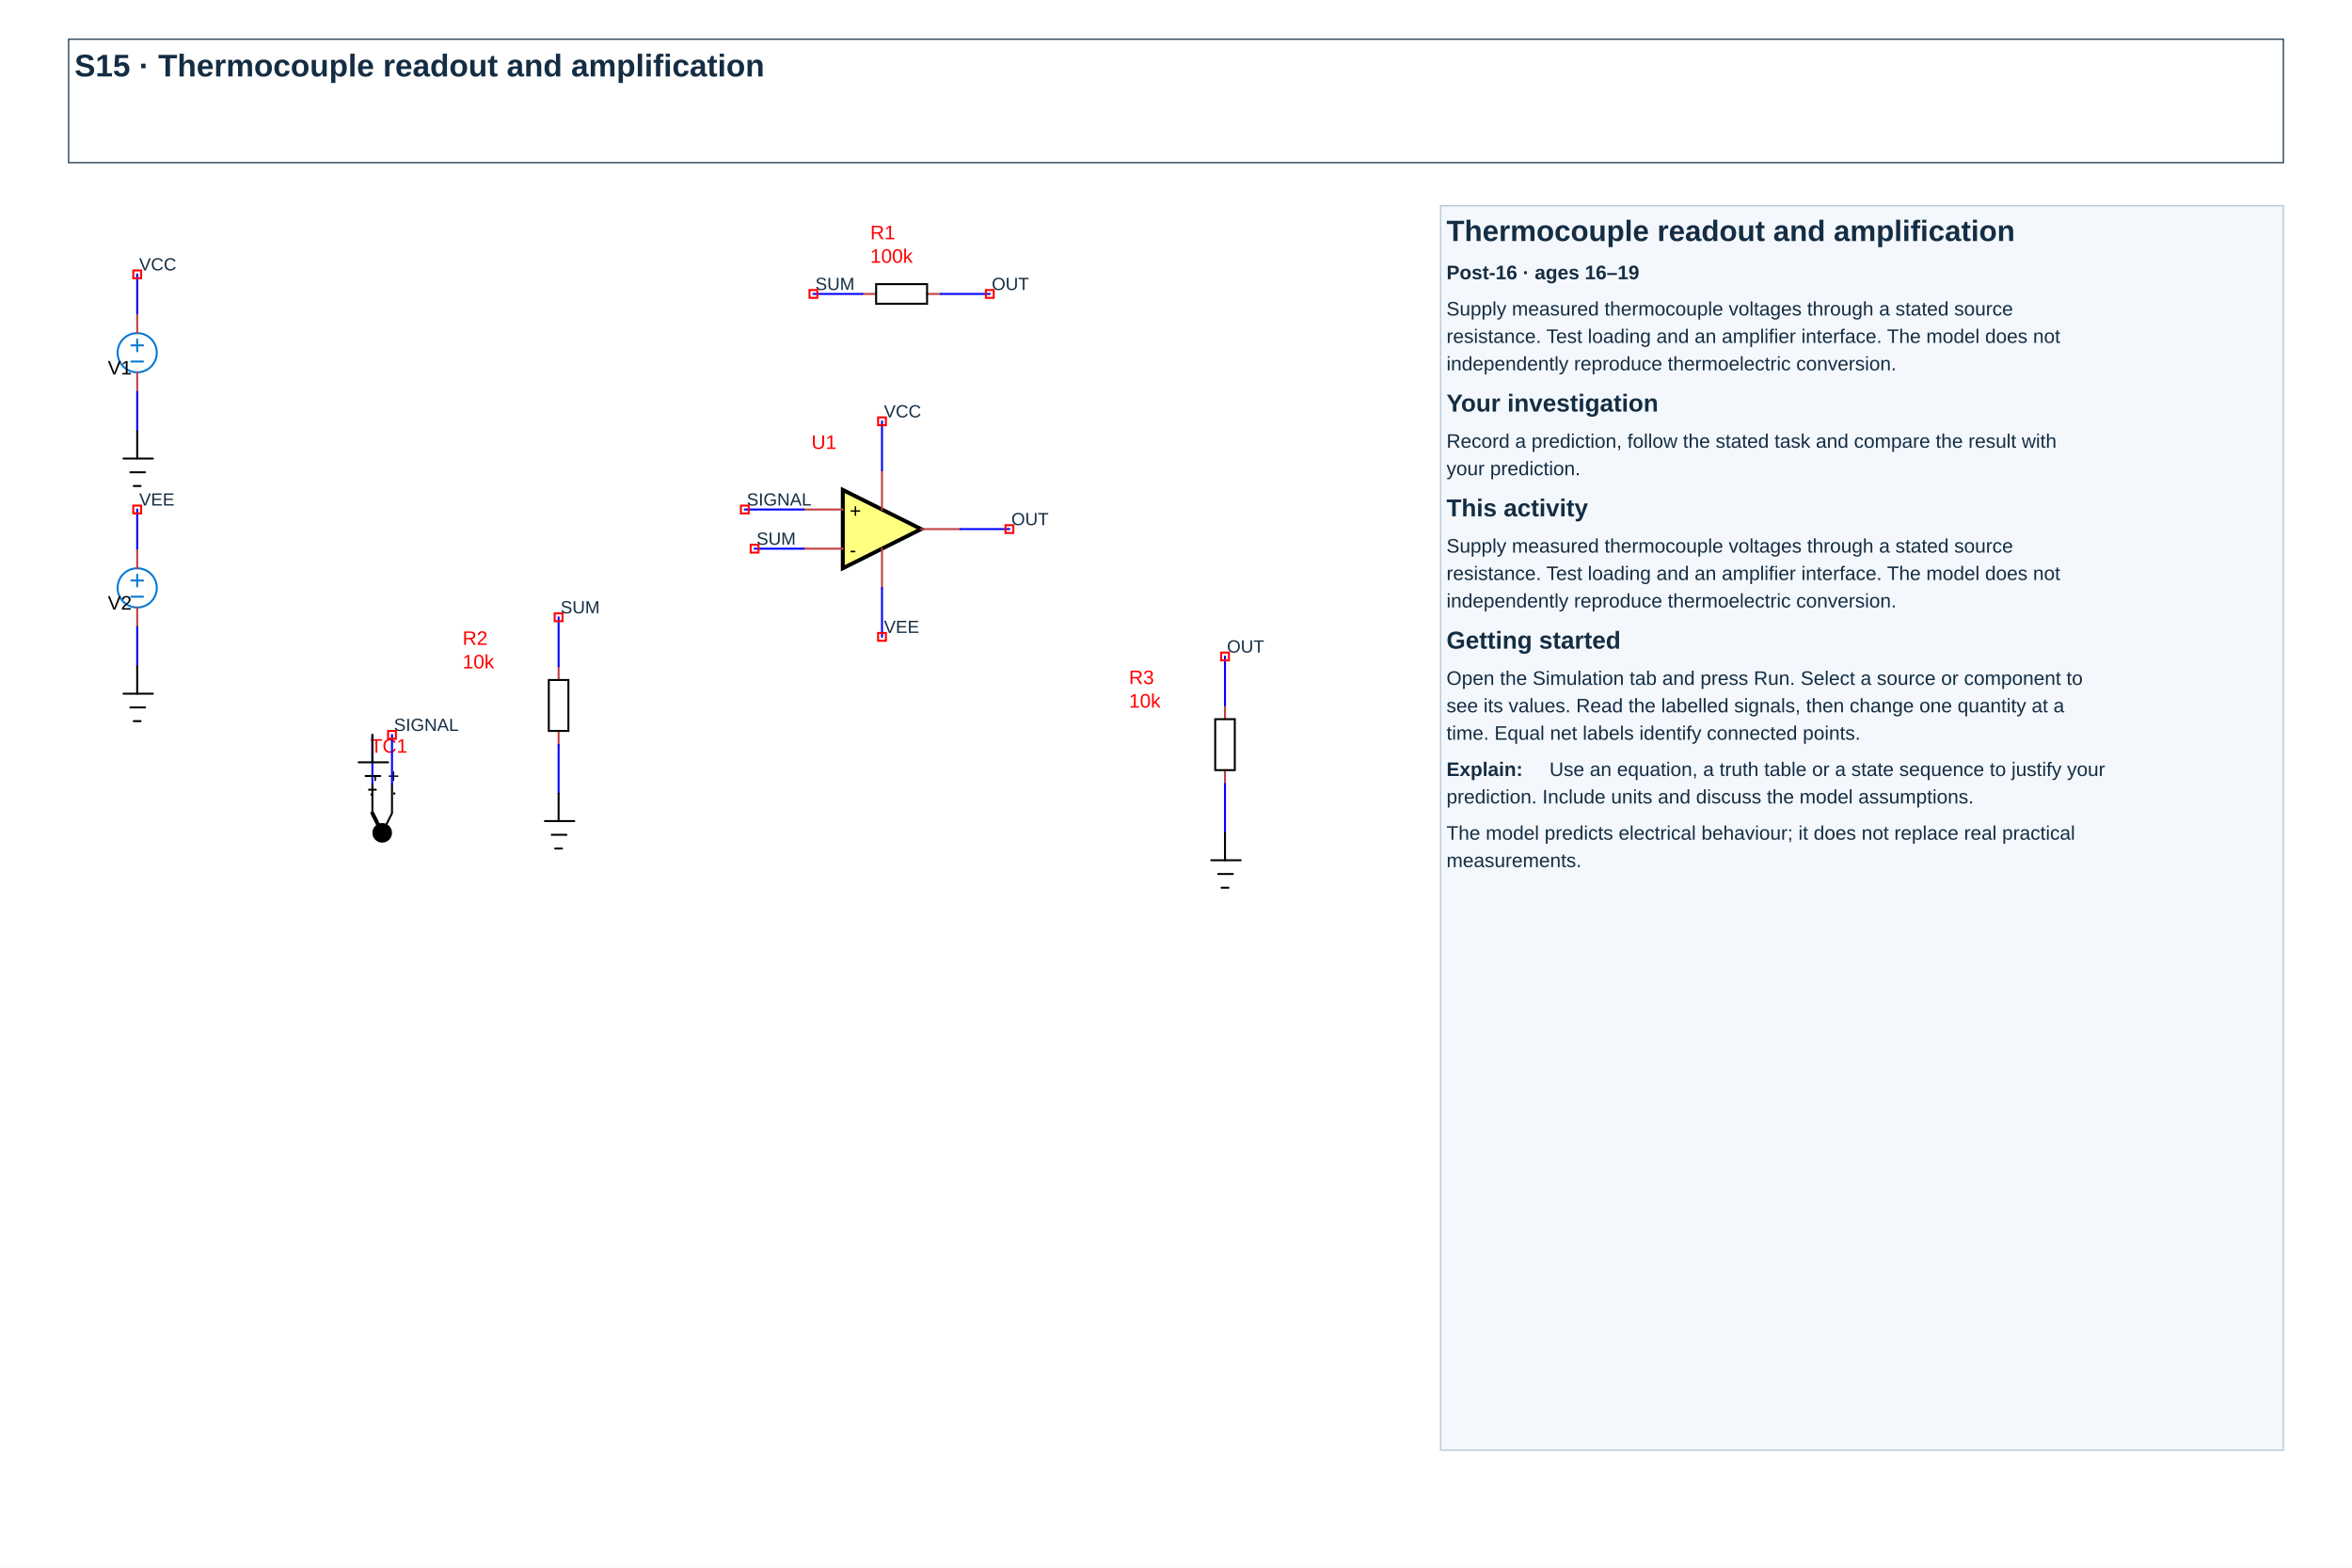
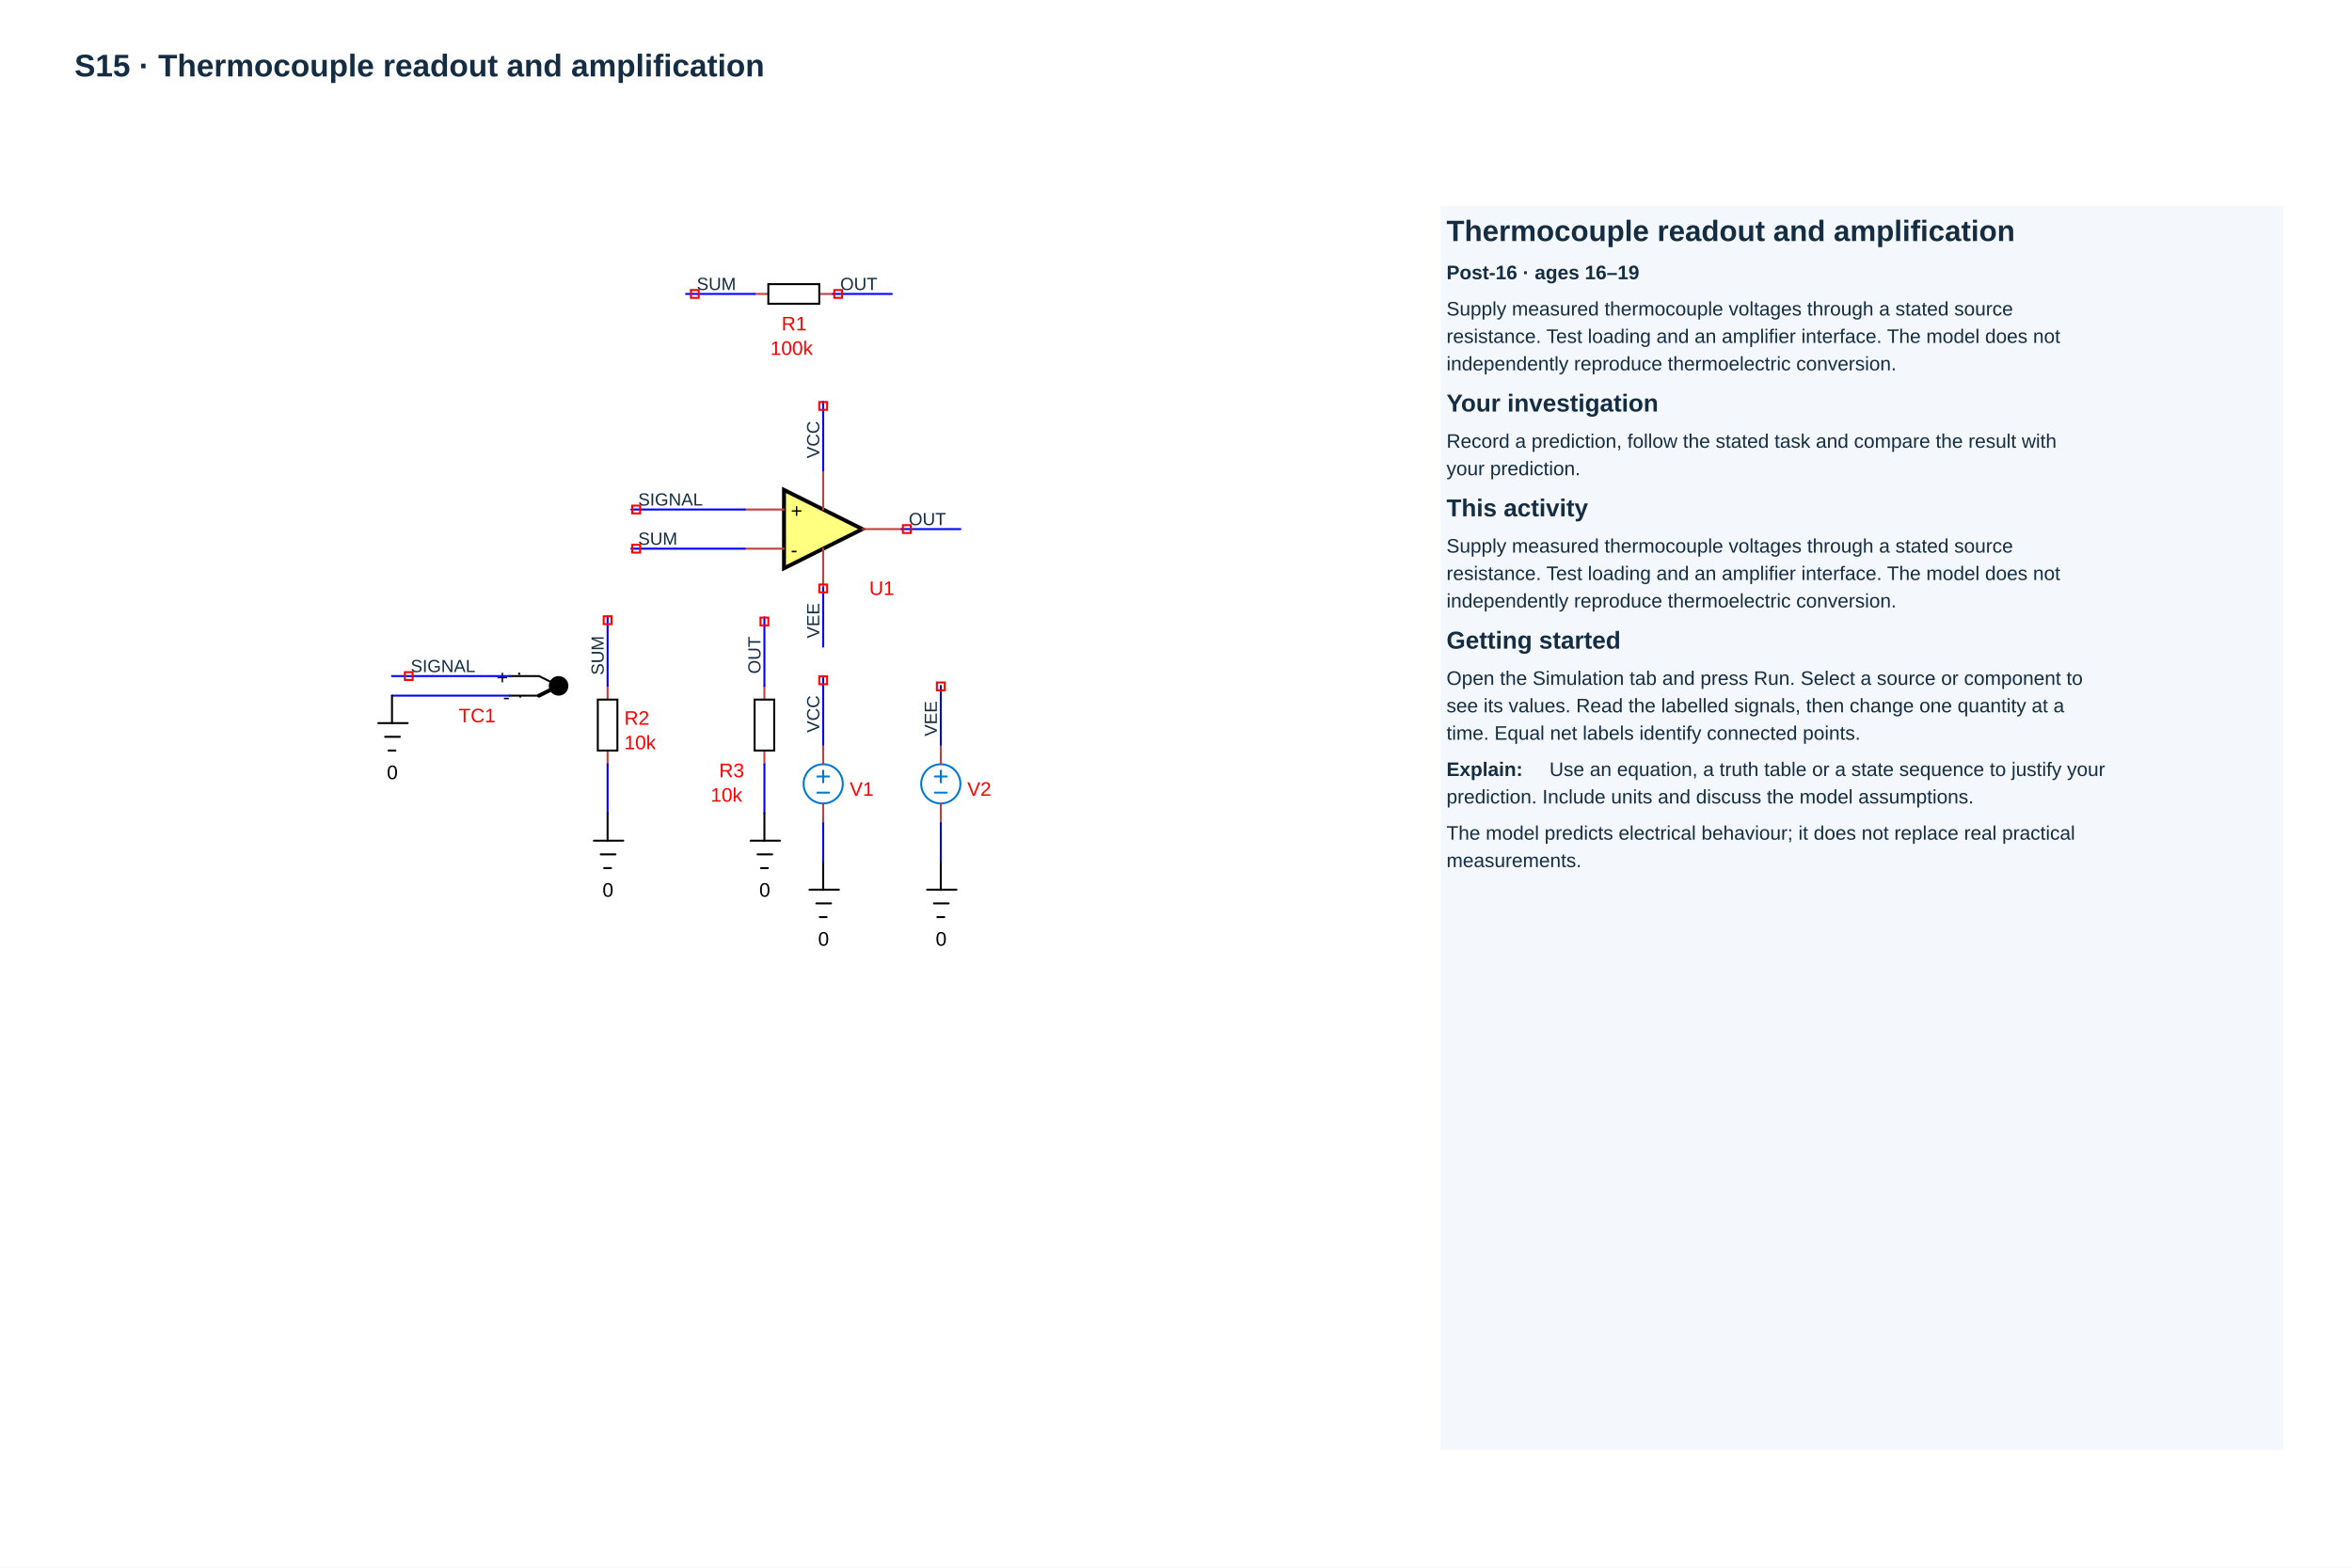
<svg xmlns="http://www.w3.org/2000/svg" width="1800" height="1200" viewBox="0 0 1200 800">
  <rect width="1200" height="800" fill="white" />
  <defs>
    <filter id="dropshadow" height="130%">
      <feGaussianBlur in="SourceAlpha" stdDeviation="3" />
      <feOffset dx="1" dy="1" result="offsetblur" />
      <feMerge>
        <feMergeNode />
        <feMergeNode in="SourceGraphic" />
      </feMerge>
    </filter>
  </defs>
-   <ellipse cx="70" cy="180" rx="10" ry="10" style="fill:none;stroke:#0078d4;stroke-width:1" />
-   <rect x="60" y="160" rx="0" ry="0" width="20" height="40" style="fill:none" />
-   <path d="M67 176.25 L73 176.25" style="fill:none;stroke:#0078d4;stroke-width:1" stroke-linecap="round" />
-   <path d="M70 173.25 L70 179.25" style="fill:none;stroke:#0078d4;stroke-width:1" stroke-linecap="round" />
-   <path d="M67 184.5 L73 184.5" style="fill:none;stroke:#0078d4;stroke-width:1" stroke-linecap="round" />
-   <g transform="rotate(90 70,160)">
-     <line x1="70" y1="160" x2="80" y2="160" stroke-linecap="round" />
-     <g style="fill:none;stroke:black;stroke-width:1">
-       <g style="stroke:#c04040">
-         <line x1="70" y1="160" x2="80" y2="160" stroke-linecap="round" />
-       </g>
-       <g style="stroke-width:0.6" />
-     </g>
-   </g>
-   <g transform="rotate(270 70,200)">
-     <line x1="70" y1="200" x2="80" y2="200" stroke-linecap="round" />
-     <g style="fill:none;stroke:black;stroke-width:1">
-       <g style="stroke:#c04040">
-         <line x1="70" y1="200" x2="80" y2="200" stroke-linecap="round" />
-       </g>
-       <g style="stroke-width:0.6" />
-     </g>
-   </g>
-   <g transform="translate( 54 181.1)">
-     <text x="1" y="10" fill="#000000" style="pointer-events:none;font-size:10px;font-family:Arial;font-weight:normal;font-style:normal;white-space:pre">
+   <ellipse cx="420" cy="400" rx="10" ry="10" style="fill:none;stroke:#0078d4;stroke-width:1" />
+   <rect x="410" y="380" rx="0" ry="0" width="20" height="40" style="fill:none" />
+   <path d="M417 396.25 L423 396.25" style="fill:none;stroke:#0078d4;stroke-width:1" stroke-linecap="round" />
+   <path d="M420 393.25 L420 399.25" style="fill:none;stroke:#0078d4;stroke-width:1" stroke-linecap="round" />
+   <path d="M417 404.5 L423 404.5" style="fill:none;stroke:#0078d4;stroke-width:1" stroke-linecap="round" />
+   <g transform="rotate(90 420,380)">
+     <line x1="420" y1="380" x2="430" y2="380" stroke-linecap="round" />
+     <g style="fill:none;stroke:black;stroke-width:1">
+       <g style="stroke:#c04040">
+         <line x1="420" y1="380" x2="430" y2="380" stroke-linecap="round" />
+       </g>
+       <g style="stroke-width:0.6" />
+     </g>
+   </g>
+   <g transform="rotate(270 420,420)">
+     <line x1="420" y1="420" x2="430" y2="420" stroke-linecap="round" />
+     <g style="fill:none;stroke:black;stroke-width:1">
+       <g style="stroke:#c04040">
+         <line x1="420" y1="420" x2="430" y2="420" stroke-linecap="round" />
+       </g>
+       <g style="stroke-width:0.6" />
+     </g>
+   </g>
+   <g transform="translate( 432.5 396.1)">
+     <text x="1" y="10" fill="#FF0000" style="pointer-events:none;font-size:10px;font-family:Arial;font-weight:normal;font-style:normal;white-space:pre">
      <tspan>V1</tspan>
    </text>
  </g>
-   <path d="M70 160 L70 140" style="fill:none;stroke:#0000ff;stroke-width:1" stroke-linecap="round" />
-   <g transform="translate( 70 128.99)">
+   <path d="M420 380 L420 345" style="fill:none;stroke:#0000ff;stroke-width:1" stroke-linecap="round" />
+   <g transform="translate( 408.99 374.8627) rotate( 270 0 0 )">
    <text x="1" y="9" fill="#142d43" style="pointer-events:none;font-size:9px;font-family:Arial;font-weight:normal;font-style:normal;white-space:pre">
      <tspan>VCC</tspan>
    </text>
  </g>
-   <rect x="68" y="138" width="4" height="4" style="stroke:red;stroke-width:1;fill:none" />
-   <path d="M70 200 L70 220" style="fill:none;stroke:#0000ff;stroke-width:1" stroke-linecap="round" />
-   <g transform="">
-     <line x1="70" y1="220" x2="70" y2="234" style="fill:none;stroke:#000000;stroke-width:1;stroke-linecap:round" />
-     <path d="M63 234 L78 234 M66.5 241 L74 241 M71.75 248 L68.25 248" style="fill:none;stroke:#000000;stroke-width:1;stroke-linecap:round" />
-   </g>
-   <ellipse cx="70" cy="300" rx="10" ry="10" style="fill:none;stroke:#0078d4;stroke-width:1" />
-   <rect x="60" y="280" rx="0" ry="0" width="20" height="40" style="fill:none" />
-   <path d="M67 296.25 L73 296.25" style="fill:none;stroke:#0078d4;stroke-width:1" stroke-linecap="round" />
-   <path d="M70 293.25 L70 299.25" style="fill:none;stroke:#0078d4;stroke-width:1" stroke-linecap="round" />
-   <path d="M67 304.5 L73 304.5" style="fill:none;stroke:#0078d4;stroke-width:1" stroke-linecap="round" />
-   <g transform="rotate(90 70,280)">
-     <line x1="70" y1="280" x2="80" y2="280" stroke-linecap="round" />
-     <g style="fill:none;stroke:black;stroke-width:1">
-       <g style="stroke:#c04040">
-         <line x1="70" y1="280" x2="80" y2="280" stroke-linecap="round" />
-       </g>
-       <g style="stroke-width:0.6" />
-     </g>
-   </g>
-   <g transform="rotate(270 70,320)">
-     <line x1="70" y1="320" x2="80" y2="320" stroke-linecap="round" />
-     <g style="fill:none;stroke:black;stroke-width:1">
-       <g style="stroke:#c04040">
-         <line x1="70" y1="320" x2="80" y2="320" stroke-linecap="round" />
-       </g>
-       <g style="stroke-width:0.6" />
-     </g>
-   </g>
-   <g transform="translate( 54 301.1)">
-     <text x="1" y="10" fill="#000000" style="pointer-events:none;font-size:10px;font-family:Arial;font-weight:normal;font-style:normal;white-space:pre">
+   <rect x="418" y="345.137" width="4" height="4" style="stroke:red;stroke-width:1;fill:none" />
+   <path d="M420 420 L420 440" style="fill:none;stroke:#0000ff;stroke-width:1" stroke-linecap="round" />
+   <g transform="translate( 416.3945 472.6)">
+     <text x="1" y="10" fill="#000000" style="pointer-events:none;font-size:10px;font-family:Arial;font-weight:normal;font-style:normal;white-space:pre">
+       <tspan>0</tspan>
+     </text>
+   </g>
+   <g transform="">
+     <line x1="420" y1="440" x2="420" y2="454" style="fill:none;stroke:#000000;stroke-width:1;stroke-linecap:round" />
+     <path d="M413 454 L428 454 M416.5 461 L424 461 M421.75 468 L418.25 468" style="fill:none;stroke:#000000;stroke-width:1;stroke-linecap:round" />
+   </g>
+   <ellipse cx="480" cy="400" rx="10" ry="10" style="fill:none;stroke:#0078d4;stroke-width:1" />
+   <rect x="470" y="380" rx="0" ry="0" width="20" height="40" style="fill:none" />
+   <path d="M477 396.25 L483 396.25" style="fill:none;stroke:#0078d4;stroke-width:1" stroke-linecap="round" />
+   <path d="M480 393.25 L480 399.25" style="fill:none;stroke:#0078d4;stroke-width:1" stroke-linecap="round" />
+   <path d="M477 404.5 L483 404.5" style="fill:none;stroke:#0078d4;stroke-width:1" stroke-linecap="round" />
+   <g transform="rotate(90 480,380)">
+     <line x1="480" y1="380" x2="490" y2="380" stroke-linecap="round" />
+     <g style="fill:none;stroke:black;stroke-width:1">
+       <g style="stroke:#c04040">
+         <line x1="480" y1="380" x2="490" y2="380" stroke-linecap="round" />
+       </g>
+       <g style="stroke-width:0.6" />
+     </g>
+   </g>
+   <g transform="rotate(270 480,420)">
+     <line x1="480" y1="420" x2="490" y2="420" stroke-linecap="round" />
+     <g style="fill:none;stroke:black;stroke-width:1">
+       <g style="stroke:#c04040">
+         <line x1="480" y1="420" x2="490" y2="420" stroke-linecap="round" />
+       </g>
+       <g style="stroke-width:0.6" />
+     </g>
+   </g>
+   <g transform="translate( 492.5 396.1)">
+     <text x="1" y="10" fill="#FF0000" style="pointer-events:none;font-size:10px;font-family:Arial;font-weight:normal;font-style:normal;white-space:pre">
      <tspan>V2</tspan>
    </text>
  </g>
-   <path d="M70 280 L70 260" style="fill:none;stroke:#0000ff;stroke-width:1" stroke-linecap="round" />
-   <g transform="translate( 70 248.99)">
+   <path d="M480 380 L480 350" style="fill:none;stroke:#0000ff;stroke-width:1" stroke-linecap="round" />
+   <g transform="translate( 468.99 376.7229) rotate( 270 0 0 )">
    <text x="1" y="9" fill="#142d43" style="pointer-events:none;font-size:9px;font-family:Arial;font-weight:normal;font-style:normal;white-space:pre">
      <tspan>VEE</tspan>
    </text>
  </g>
-   <rect x="68" y="258" width="4" height="4" style="stroke:red;stroke-width:1;fill:none" />
-   <path d="M70 320 L70 340" style="fill:none;stroke:#0000ff;stroke-width:1" stroke-linecap="round" />
-   <g transform="">
-     <line x1="70" y1="340" x2="70" y2="354" style="fill:none;stroke:#000000;stroke-width:1;stroke-linecap:round" />
-     <path d="M63 354 L78 354 M66.5 361 L74 361 M71.75 368 L68.25 368" style="fill:none;stroke:#000000;stroke-width:1;stroke-linecap:round" />
-   </g>
-   <path d="M430 250 L430 290 L470 270 L430 250 Z" style="fill:#ffff80;stroke:#000000;stroke-width:2" stroke-linecap="round" />
-   <g transform="translate( 432.5 254.1)">
+   <rect x="478" y="348.277" width="4" height="4" style="stroke:red;stroke-width:1;fill:none" />
+   <path d="M480 420 L480 440" style="fill:none;stroke:#0000ff;stroke-width:1" stroke-linecap="round" />
+   <g transform="translate( 476.3945 472.6)">
+     <text x="1" y="10" fill="#000000" style="pointer-events:none;font-size:10px;font-family:Arial;font-weight:normal;font-style:normal;white-space:pre">
+       <tspan>0</tspan>
+     </text>
+   </g>
+   <g transform="">
+     <line x1="480" y1="440" x2="480" y2="454" style="fill:none;stroke:#000000;stroke-width:1;stroke-linecap:round" />
+     <path d="M473 454 L488 454 M476.5 461 L484 461 M481.75 468 L478.25 468" style="fill:none;stroke:#000000;stroke-width:1;stroke-linecap:round" />
+   </g>
+   <path d="M400 250 L400 290 L440 270 L400 250 Z" style="fill:#ffff80;stroke:#000000;stroke-width:2" stroke-linecap="round" />
+   <g transform="translate( 402.5 254.1)">
    <text x="1" y="10" fill="#000000" style="pointer-events:none;font-size:10px;font-family:Arial;font-weight:normal;font-style:normal;white-space:pre">
      <tspan>+</tspan>
    </text>
  </g>
  <g transform="">
-     <line x1="410" y1="260" x2="430" y2="260" stroke-linecap="round" />
-     <g style="fill:none;stroke:black;stroke-width:1">
-       <g style="stroke:#c04040">
-         <line x1="410" y1="260" x2="430" y2="260" stroke-linecap="round" />
-       </g>
-       <g style="stroke-width:0.6" />
-     </g>
-   </g>
-   <g transform="translate( 432.5 274.1)">
+     <line x1="380" y1="260" x2="400" y2="260" stroke-linecap="round" />
+     <g style="fill:none;stroke:black;stroke-width:1">
+       <g style="stroke:#c04040">
+         <line x1="380" y1="260" x2="400" y2="260" stroke-linecap="round" />
+       </g>
+       <g style="stroke-width:0.6" />
+     </g>
+   </g>
+   <g transform="translate( 402.5 274.1)">
    <text x="1" y="10" fill="#000000" style="pointer-events:none;font-size:10px;font-family:Arial;font-weight:normal;font-style:normal;white-space:pre">
      <tspan>-</tspan>
    </text>
  </g>
  <g transform="">
-     <line x1="410" y1="280" x2="430" y2="280" stroke-linecap="round" />
-     <g style="fill:none;stroke:black;stroke-width:1">
-       <g style="stroke:#c04040">
-         <line x1="410" y1="280" x2="430" y2="280" stroke-linecap="round" />
-       </g>
-       <g style="stroke-width:0.6" />
-     </g>
-   </g>
-   <g transform="rotate(180 490,270)">
-     <line x1="490" y1="270" x2="510" y2="270" stroke-linecap="round" />
-     <g style="fill:none;stroke:black;stroke-width:1">
-       <g style="stroke:#c04040">
-         <line x1="490" y1="270" x2="510" y2="270" stroke-linecap="round" />
-       </g>
-       <g style="stroke-width:0.6" />
-     </g>
-   </g>
-   <g transform="rotate(270 450,300)">
-     <line x1="450" y1="300" x2="470" y2="300" stroke-linecap="round" />
-     <g style="fill:none;stroke:black;stroke-width:1">
-       <g style="stroke:#c04040">
-         <line x1="450" y1="300" x2="470" y2="300" stroke-linecap="round" />
-       </g>
-       <g style="stroke-width:0.6" />
-     </g>
-   </g>
-   <g transform="rotate(90 450,240)">
-     <line x1="450" y1="240" x2="470" y2="240" stroke-linecap="round" />
-     <g style="fill:none;stroke:black;stroke-width:1">
-       <g style="stroke:#c04040">
-         <line x1="450" y1="240" x2="470" y2="240" stroke-linecap="round" />
-       </g>
-       <g style="stroke-width:0.6" />
-     </g>
-   </g>
-   <g transform="translate( 413 219.1)">
+     <line x1="380" y1="280" x2="400" y2="280" stroke-linecap="round" />
+     <g style="fill:none;stroke:black;stroke-width:1">
+       <g style="stroke:#c04040">
+         <line x1="380" y1="280" x2="400" y2="280" stroke-linecap="round" />
+       </g>
+       <g style="stroke-width:0.6" />
+     </g>
+   </g>
+   <g transform="rotate(180 460,270)">
+     <line x1="460" y1="270" x2="480" y2="270" stroke-linecap="round" />
+     <g style="fill:none;stroke:black;stroke-width:1">
+       <g style="stroke:#c04040">
+         <line x1="460" y1="270" x2="480" y2="270" stroke-linecap="round" />
+       </g>
+       <g style="stroke-width:0.6" />
+     </g>
+   </g>
+   <g transform="rotate(270 420,300)">
+     <line x1="420" y1="300" x2="440" y2="300" stroke-linecap="round" />
+     <g style="fill:none;stroke:black;stroke-width:1">
+       <g style="stroke:#c04040">
+         <line x1="420" y1="300" x2="440" y2="300" stroke-linecap="round" />
+       </g>
+       <g style="stroke-width:0.6" />
+     </g>
+   </g>
+   <g transform="rotate(90 420,240)">
+     <line x1="420" y1="240" x2="440" y2="240" stroke-linecap="round" />
+     <g style="fill:none;stroke:black;stroke-width:1">
+       <g style="stroke:#c04040">
+         <line x1="420" y1="240" x2="440" y2="240" stroke-linecap="round" />
+       </g>
+       <g style="stroke-width:0.6" />
+     </g>
+   </g>
+   <g transform="translate( 442.5 293.6)">
    <text x="1" y="10" fill="#FF0000" style="pointer-events:none;font-size:10px;font-family:Arial;font-weight:normal;font-style:normal;white-space:pre">
      <tspan>U1</tspan>
    </text>
  </g>
-   <path d="M410 260 L380 260" style="fill:none;stroke:#0000ff;stroke-width:1" stroke-linecap="round" />
-   <g transform="translate( 380 248.99)">
+   <path d="M380 260 L322.085 260" style="fill:none;stroke:#0000ff;stroke-width:1" stroke-linecap="round" />
+   <g transform="translate( 324.5848 248.99)">
    <text x="1" y="9" fill="#142d43" style="pointer-events:none;font-size:9px;font-family:Arial;font-weight:normal;font-style:normal;white-space:pre">
      <tspan>SIGNAL</tspan>
    </text>
  </g>
-   <rect x="378" y="258" width="4" height="4" style="stroke:red;stroke-width:1;fill:none" />
-   <path d="M410 280 L385 280" style="fill:none;stroke:#0000ff;stroke-width:1" stroke-linecap="round" />
-   <g transform="translate( 385 268.99)">
+   <rect x="322.585" y="258" width="4" height="4" style="stroke:red;stroke-width:1;fill:none" />
+   <path d="M380 280 L322.085 280" style="fill:none;stroke:#0000ff;stroke-width:1" stroke-linecap="round" />
+   <g transform="translate( 324.5848 268.99)">
    <text x="1" y="9" fill="#142d43" style="pointer-events:none;font-size:9px;font-family:Arial;font-weight:normal;font-style:normal;white-space:pre">
      <tspan>SUM</tspan>
    </text>
  </g>
-   <rect x="383" y="278" width="4" height="4" style="stroke:red;stroke-width:1;fill:none" />
-   <path d="M490 270 L515 270" style="fill:none;stroke:#0000ff;stroke-width:1" stroke-linecap="round" />
-   <g transform="translate( 515 258.99)">
+   <rect x="322.585" y="278" width="4" height="4" style="stroke:red;stroke-width:1;fill:none" />
+   <path d="M460 270 L490 270" style="fill:none;stroke:#0000ff;stroke-width:1" stroke-linecap="round" />
+   <g transform="translate( 462.6602 258.99)">
    <text x="1" y="9" fill="#142d43" style="pointer-events:none;font-size:9px;font-family:Arial;font-weight:normal;font-style:normal;white-space:pre">
      <tspan>OUT</tspan>
    </text>
  </g>
-   <rect x="513" y="268" width="4" height="4" style="stroke:red;stroke-width:1;fill:none" />
-   <path d="M450 240 L450 215" style="fill:none;stroke:#0000ff;stroke-width:1" stroke-linecap="round" />
-   <g transform="translate( 450 203.99)">
+   <rect x="460.66" y="268" width="4" height="4" style="stroke:red;stroke-width:1;fill:none" />
+   <path d="M420 240 L420 205" style="fill:none;stroke:#0000ff;stroke-width:1" stroke-linecap="round" />
+   <g transform="translate( 408.99 234.8627) rotate( 270 0 0 )">
    <text x="1" y="9" fill="#142d43" style="pointer-events:none;font-size:9px;font-family:Arial;font-weight:normal;font-style:normal;white-space:pre">
      <tspan>VCC</tspan>
    </text>
  </g>
-   <rect x="448" y="213" width="4" height="4" style="stroke:red;stroke-width:1;fill:none" />
-   <path d="M450 300 L450 325" style="fill:none;stroke:#0000ff;stroke-width:1" stroke-linecap="round" />
-   <g transform="translate( 450 313.99)">
+   <rect x="418" y="205.137" width="4" height="4" style="stroke:red;stroke-width:1;fill:none" />
+   <path d="M420 300 L420 330" style="fill:none;stroke:#0000ff;stroke-width:1" stroke-linecap="round" />
+   <g transform="translate( 408.99 326.7229) rotate( 270 0 0 )">
    <text x="1" y="9" fill="#142d43" style="pointer-events:none;font-size:9px;font-family:Arial;font-weight:normal;font-style:normal;white-space:pre">
      <tspan>VEE</tspan>
    </text>
  </g>
-   <rect x="448" y="323" width="4" height="4" style="stroke:red;stroke-width:1;fill:none" />
-   <g transform="translate( 194.1 400) rotate( 270 0 0 )">
+   <rect x="418" y="298.277" width="4" height="4" style="stroke:red;stroke-width:1;fill:none" />
+   <g transform="translate( 252.3828 339.1)">
    <text x="1" y="10" fill="#000000" style="pointer-events:none;font-size:10px;font-family:Arial;font-weight:normal;font-style:normal;white-space:pre">
      <tspan>+</tspan>
    </text>
  </g>
-   <g transform="rotate(270 200,400)">
+   <g transform="rotate(180 260,345)">
    <g style="fill:none;stroke:black;stroke-width:1">
      <g style="stroke:#c04040" />
      <g style="stroke-width:0.6" />
    </g>
  </g>
-   <g transform="translate( 184.1 400) rotate( 270 0 0 )">
+   <g transform="translate( 255.6836 349.1)">
    <text x="1" y="10" fill="#000000" style="pointer-events:none;font-size:10px;font-family:Arial;font-weight:normal;font-style:normal;white-space:pre">
      <tspan>-</tspan>
    </text>
  </g>
-   <g transform="rotate(270 190,400)">
+   <g transform="rotate(180 260,355)">
    <g style="fill:none;stroke:black;stroke-width:1">
      <g style="stroke:#c04040" />
      <g style="stroke-width:0.6" />
    </g>
  </g>
-   <path d="M190 400 L190 415 L195 425 L200 415 L200 400" style="fill:none;stroke:#000000;stroke-width:1" stroke-linecap="round" />
-   <path d="M190 415 L195 425" style="fill:none;stroke:#000000;stroke-width:2" stroke-linecap="round" />
-   <circle cx="195" cy="425" r="5" style="fill:#000000;stroke:none" />
-   <rect x="185.566" y="399.228" rx="0" ry="0" width="7.809" height="7" style="fill:none" />
-   <g transform="translate(185.5658 399.228)" style="pointer-events:none">
+   <path d="M260 355 L275 355 L285 350 L275 345 L260 345" style="fill:none;stroke:#000000;stroke-width:1" stroke-linecap="round" />
+   <path d="M275 355 L285 350" style="fill:none;stroke:#000000;stroke-width:2" stroke-linecap="round" />
+   <circle cx="285" cy="350" r="5" style="fill:#000000;stroke:none" />
+   <rect x="259.228" y="351.626" rx="0" ry="0" width="7" height="7.809" style="fill:none" />
+   <g transform="translate(259.228 359.4342) rotate(270)" style="pointer-events:none">
    <svg width="7.809" height="7" overflow="hidden" data-markdown="true">
      <circle cx="4" cy="6.25" r="0.6" fill="#000000" />
    </svg>
  </g>
-   <rect x="197.173" y="398.662" rx="0" ry="0" width="6.158" height="7" style="fill:none" />
-   <g transform="translate(197.1731 398.6622)" style="pointer-events:none">
+   <rect x="258.662" y="341.669" rx="0" ry="0" width="7" height="6.158" style="fill:none" />
+   <g transform="translate(258.6622 347.8269) rotate(270)" style="pointer-events:none">
    <svg width="6.158" height="7" overflow="hidden" data-markdown="true">
      <circle cx="4" cy="6.25" r="0.6" fill="#000000" />
    </svg>
  </g>
-   <g transform="translate( 188 374.1)">
+   <g transform="translate( 232.9727 358.6)">
    <text x="1" y="10" fill="#FF0000" style="pointer-events:none;font-size:10px;font-family:Arial;font-weight:normal;font-style:normal;white-space:pre">
      <tspan>TC1</tspan>
    </text>
  </g>
-   <path d="M200 400 L200 375" style="fill:none;stroke:#0000ff;stroke-width:1" stroke-linecap="round" />
-   <g transform="translate( 200 363.99)">
+   <path d="M260 345 L200 345" style="fill:none;stroke:#0000ff;stroke-width:1" stroke-linecap="round" />
+   <g transform="translate( 208.5424 333.99)">
    <text x="1" y="9" fill="#142d43" style="pointer-events:none;font-size:9px;font-family:Arial;font-weight:normal;font-style:normal;white-space:pre">
      <tspan>SIGNAL</tspan>
    </text>
  </g>
-   <rect x="198" y="373" width="4" height="4" style="stroke:red;stroke-width:1;fill:none" />
-   <path d="M190 400 L190 375" style="fill:none;stroke:#0000ff;stroke-width:1" stroke-linecap="round" />
-   <g transform="">
-     <line x1="190" y1="375" x2="190" y2="389" style="fill:none;stroke:#000000;stroke-width:1;stroke-linecap:round" />
-     <path d="M183 389 L198 389 M186.5 396 L194 396 M191.75 403 L188.25 403" style="fill:none;stroke:#000000;stroke-width:1;stroke-linecap:round" />
-   </g>
-   <g transform="">
-     <line x1="440" y1="150" x2="447" y2="150" stroke-linecap="round" />
-     <g style="fill:none;stroke:black;stroke-width:1">
-       <g style="stroke:#c04040">
-         <line x1="440" y1="150" x2="447" y2="150" stroke-linecap="round" />
-       </g>
-       <g style="stroke-width:0.6" />
-     </g>
-   </g>
-   <g transform="rotate(180 480,150)">
-     <line x1="480" y1="150" x2="487" y2="150" stroke-linecap="round" />
-     <g style="fill:none;stroke:black;stroke-width:1">
-       <g style="stroke:#c04040">
-         <line x1="480" y1="150" x2="487" y2="150" stroke-linecap="round" />
-       </g>
-       <g style="stroke-width:0.6" />
-     </g>
-   </g>
-   <rect x="447" y="145" rx="0" ry="0" width="26" height="10" style="fill:none;stroke:#000000;stroke-width:1" />
-   <g transform="translate( 443 112.1)">
+   <rect x="206.542" y="343" width="4" height="4" style="stroke:red;stroke-width:1;fill:none" />
+   <path d="M260 355 L200 355" style="fill:none;stroke:#0000ff;stroke-width:1" stroke-linecap="round" />
+   <g transform="translate( 196.3945 387.6)">
+     <text x="1" y="10" fill="#000000" style="pointer-events:none;font-size:10px;font-family:Arial;font-weight:normal;font-style:normal;white-space:pre">
+       <tspan>0</tspan>
+     </text>
+   </g>
+   <g transform="">
+     <line x1="200" y1="355" x2="200" y2="369" style="fill:none;stroke:#000000;stroke-width:1;stroke-linecap:round" />
+     <path d="M193 369 L208 369 M196.5 376 L204 376 M201.75 383 L198.25 383" style="fill:none;stroke:#000000;stroke-width:1;stroke-linecap:round" />
+   </g>
+   <g transform="">
+     <line x1="385" y1="150" x2="392" y2="150" stroke-linecap="round" />
+     <g style="fill:none;stroke:black;stroke-width:1">
+       <g style="stroke:#c04040">
+         <line x1="385" y1="150" x2="392" y2="150" stroke-linecap="round" />
+       </g>
+       <g style="stroke-width:0.6" />
+     </g>
+   </g>
+   <g transform="rotate(180 425,150)">
+     <line x1="425" y1="150" x2="432" y2="150" stroke-linecap="round" />
+     <g style="fill:none;stroke:black;stroke-width:1">
+       <g style="stroke:#c04040">
+         <line x1="425" y1="150" x2="432" y2="150" stroke-linecap="round" />
+       </g>
+       <g style="stroke-width:0.6" />
+     </g>
+   </g>
+   <rect x="392" y="145" rx="0" ry="0" width="26" height="10" style="fill:none;stroke:#000000;stroke-width:1" />
+   <g transform="translate( 397.7637 158.6)">
    <text x="1" y="10" fill="#FF0000" style="pointer-events:none;font-size:10px;font-family:Arial;font-weight:normal;font-style:normal;white-space:pre">
      <tspan>R1</tspan>
    </text>
  </g>
-   <g transform="translate( 443 124.1)">
+   <g transform="translate( 392 171.1)">
    <text x="1" y="10" fill="#FF0000" style="pointer-events:none;font-size:10px;font-family:Arial;font-weight:normal;font-style:normal;white-space:pre">
      <tspan>100k</tspan>
    </text>
  </g>
-   <path d="M440 150 L415 150" style="fill:none;stroke:#0000ff;stroke-width:1" stroke-linecap="round" />
-   <g transform="translate( 415 138.99)">
+   <path d="M385 150 L350 150" style="fill:none;stroke:#0000ff;stroke-width:1" stroke-linecap="round" />
+   <g transform="translate( 354.4975 138.99)">
    <text x="1" y="9" fill="#142d43" style="pointer-events:none;font-size:9px;font-family:Arial;font-weight:normal;font-style:normal;white-space:pre">
      <tspan>SUM</tspan>
    </text>
  </g>
-   <rect x="413" y="148" width="4" height="4" style="stroke:red;stroke-width:1;fill:none" />
-   <path d="M480 150 L505 150" style="fill:none;stroke:#0000ff;stroke-width:1" stroke-linecap="round" />
-   <g transform="translate( 505 138.99)">
+   <rect x="352.497" y="148" width="4" height="4" style="stroke:red;stroke-width:1;fill:none" />
+   <path d="M425 150 L455 150" style="fill:none;stroke:#0000ff;stroke-width:1" stroke-linecap="round" />
+   <g transform="translate( 427.6602 138.99)">
    <text x="1" y="9" fill="#142d43" style="pointer-events:none;font-size:9px;font-family:Arial;font-weight:normal;font-style:normal;white-space:pre">
      <tspan>OUT</tspan>
    </text>
  </g>
-   <rect x="503" y="148" width="4" height="4" style="stroke:red;stroke-width:1;fill:none" />
-   <g transform="rotate(90 285,340)">
-     <line x1="285" y1="340" x2="292" y2="340" stroke-linecap="round" />
-     <g style="fill:none;stroke:black;stroke-width:1">
-       <g style="stroke:#c04040">
-         <line x1="285" y1="340" x2="292" y2="340" stroke-linecap="round" />
-       </g>
-       <g style="stroke-width:0.6" />
-     </g>
-   </g>
-   <g transform="rotate(270 285,380)">
-     <line x1="285" y1="380" x2="292" y2="380" stroke-linecap="round" />
-     <g style="fill:none;stroke:black;stroke-width:1">
-       <g style="stroke:#c04040">
-         <line x1="285" y1="380" x2="292" y2="380" stroke-linecap="round" />
-       </g>
-       <g style="stroke-width:0.6" />
-     </g>
-   </g>
-   <rect x="280" y="347" rx="0" ry="0" width="10" height="26" style="fill:none;stroke:#000000;stroke-width:1" />
-   <g transform="translate( 235 319.1)">
+   <rect x="425.66" y="148" width="4" height="4" style="stroke:red;stroke-width:1;fill:none" />
+   <g transform="rotate(90 310,350)">
+     <line x1="310" y1="350" x2="317" y2="350" stroke-linecap="round" />
+     <g style="fill:none;stroke:black;stroke-width:1">
+       <g style="stroke:#c04040">
+         <line x1="310" y1="350" x2="317" y2="350" stroke-linecap="round" />
+       </g>
+       <g style="stroke-width:0.6" />
+     </g>
+   </g>
+   <g transform="rotate(270 310,390)">
+     <line x1="310" y1="390" x2="317" y2="390" stroke-linecap="round" />
+     <g style="fill:none;stroke:black;stroke-width:1">
+       <g style="stroke:#c04040">
+         <line x1="310" y1="390" x2="317" y2="390" stroke-linecap="round" />
+       </g>
+       <g style="stroke-width:0.6" />
+     </g>
+   </g>
+   <rect x="305" y="357" rx="0" ry="0" width="10" height="26" style="fill:none;stroke:#000000;stroke-width:1" />
+   <g transform="translate( 317.5 359.85)">
    <text x="1" y="10" fill="#FF0000" style="pointer-events:none;font-size:10px;font-family:Arial;font-weight:normal;font-style:normal;white-space:pre">
      <tspan>R2</tspan>
    </text>
  </g>
-   <g transform="translate( 235 331.1)">
+   <g transform="translate( 317.5 372.35)">
    <text x="1" y="10" fill="#FF0000" style="pointer-events:none;font-size:10px;font-family:Arial;font-weight:normal;font-style:normal;white-space:pre">
      <tspan>10k</tspan>
    </text>
  </g>
-   <path d="M285 340 L285 315" style="fill:none;stroke:#0000ff;stroke-width:1" stroke-linecap="round" />
-   <g transform="translate( 285 303.99)">
+   <path d="M310 350 L310 315" style="fill:none;stroke:#0000ff;stroke-width:1" stroke-linecap="round" />
+   <g transform="translate( 298.99 345.5025) rotate( 270 0 0 )">
    <text x="1" y="9" fill="#142d43" style="pointer-events:none;font-size:9px;font-family:Arial;font-weight:normal;font-style:normal;white-space:pre">
      <tspan>SUM</tspan>
    </text>
  </g>
-   <rect x="283" y="313" width="4" height="4" style="stroke:red;stroke-width:1;fill:none" />
-   <path d="M285 380 L285 405" style="fill:none;stroke:#0000ff;stroke-width:1" stroke-linecap="round" />
-   <g transform="">
-     <line x1="285" y1="405" x2="285" y2="419" style="fill:none;stroke:#000000;stroke-width:1;stroke-linecap:round" />
-     <path d="M278 419 L293 419 M281.5 426 L289 426 M286.75 433 L283.25 433" style="fill:none;stroke:#000000;stroke-width:1;stroke-linecap:round" />
-   </g>
-   <g transform="rotate(90 625,360)">
-     <line x1="625" y1="360" x2="632" y2="360" stroke-linecap="round" />
-     <g style="fill:none;stroke:black;stroke-width:1">
-       <g style="stroke:#c04040">
-         <line x1="625" y1="360" x2="632" y2="360" stroke-linecap="round" />
-       </g>
-       <g style="stroke-width:0.6" />
-     </g>
-   </g>
-   <g transform="rotate(270 625,400)">
-     <line x1="625" y1="400" x2="632" y2="400" stroke-linecap="round" />
-     <g style="fill:none;stroke:black;stroke-width:1">
-       <g style="stroke:#c04040">
-         <line x1="625" y1="400" x2="632" y2="400" stroke-linecap="round" />
-       </g>
-       <g style="stroke-width:0.6" />
-     </g>
-   </g>
-   <rect x="620" y="367" rx="0" ry="0" width="10" height="26" style="fill:none;stroke:#000000;stroke-width:1" />
-   <g transform="translate( 575 339.1)">
+   <rect x="308" y="314.497" width="4" height="4" style="stroke:red;stroke-width:1;fill:none" />
+   <path d="M310 390 L310 415" style="fill:none;stroke:#0000ff;stroke-width:1" stroke-linecap="round" />
+   <g transform="translate( 306.3945 447.6)">
+     <text x="1" y="10" fill="#000000" style="pointer-events:none;font-size:10px;font-family:Arial;font-weight:normal;font-style:normal;white-space:pre">
+       <tspan>0</tspan>
+     </text>
+   </g>
+   <g transform="">
+     <line x1="310" y1="415" x2="310" y2="429" style="fill:none;stroke:#000000;stroke-width:1;stroke-linecap:round" />
+     <path d="M303 429 L318 429 M306.5 436 L314 436 M311.75 443 L308.25 443" style="fill:none;stroke:#000000;stroke-width:1;stroke-linecap:round" />
+   </g>
+   <g transform="rotate(90 390,350)">
+     <line x1="390" y1="350" x2="397" y2="350" stroke-linecap="round" />
+     <g style="fill:none;stroke:black;stroke-width:1">
+       <g style="stroke:#c04040">
+         <line x1="390" y1="350" x2="397" y2="350" stroke-linecap="round" />
+       </g>
+       <g style="stroke-width:0.6" />
+     </g>
+   </g>
+   <g transform="rotate(270 390,390)">
+     <line x1="390" y1="390" x2="397" y2="390" stroke-linecap="round" />
+     <g style="fill:none;stroke:black;stroke-width:1">
+       <g style="stroke:#c04040">
+         <line x1="390" y1="390" x2="397" y2="390" stroke-linecap="round" />
+       </g>
+       <g style="stroke-width:0.6" />
+     </g>
+   </g>
+   <rect x="385" y="357" rx="0" ry="0" width="10" height="26" style="fill:none;stroke:#000000;stroke-width:1" />
+   <g transform="translate( 365.8945 386.6)">
    <text x="1" y="10" fill="#FF0000" style="pointer-events:none;font-size:10px;font-family:Arial;font-weight:normal;font-style:normal;white-space:pre">
      <tspan>R3</tspan>
    </text>
  </g>
-   <g transform="translate( 575 351.1)">
+   <g transform="translate( 361.5781 399.1)">
    <text x="1" y="10" fill="#FF0000" style="pointer-events:none;font-size:10px;font-family:Arial;font-weight:normal;font-style:normal;white-space:pre">
      <tspan>10k</tspan>
    </text>
  </g>
-   <path d="M625 360 L625 335" style="fill:none;stroke:#0000ff;stroke-width:1" stroke-linecap="round" />
-   <g transform="translate( 625 323.99)">
+   <path d="M390 350 L390 315" style="fill:none;stroke:#0000ff;stroke-width:1" stroke-linecap="round" />
+   <g transform="translate( 378.99 344.8398) rotate( 270 0 0 )">
    <text x="1" y="9" fill="#142d43" style="pointer-events:none;font-size:9px;font-family:Arial;font-weight:normal;font-style:normal;white-space:pre">
      <tspan>OUT</tspan>
    </text>
  </g>
-   <rect x="623" y="333" width="4" height="4" style="stroke:red;stroke-width:1;fill:none" />
-   <path d="M625 400 L625 425" style="fill:none;stroke:#0000ff;stroke-width:1" stroke-linecap="round" />
-   <g transform="">
-     <line x1="625" y1="425" x2="625" y2="439" style="fill:none;stroke:#000000;stroke-width:1;stroke-linecap:round" />
-     <path d="M618 439 L633 439 M621.5 446 L629 446 M626.75 453 L623.25 453" style="fill:none;stroke:#000000;stroke-width:1;stroke-linecap:round" />
-   </g>
-   <rect x="35" y="20" rx="0" ry="0" width="1130" height="63" style="fill:none;stroke:#32495f;stroke-width:0.7" />
+   <rect x="388" y="315.16" width="4" height="4" style="stroke:red;stroke-width:1;fill:none" />
+   <path d="M390 390 L390 415" style="fill:none;stroke:#0000ff;stroke-width:1" stroke-linecap="round" />
+   <g transform="translate( 386.3945 447.6)">
+     <text x="1" y="10" fill="#000000" style="pointer-events:none;font-size:10px;font-family:Arial;font-weight:normal;font-style:normal;white-space:pre">
+       <tspan>0</tspan>
+     </text>
+   </g>
+   <g transform="">
+     <line x1="390" y1="415" x2="390" y2="429" style="fill:none;stroke:#000000;stroke-width:1;stroke-linecap:round" />
+     <path d="M383 429 L398 429 M386.5 436 L394 436 M391.75 443 L388.25 443" style="fill:none;stroke:#000000;stroke-width:1;stroke-linecap:round" />
+   </g>
+   <rect x="35" y="20" rx="0" ry="0" width="1130" height="63" style="fill:none;stroke:#32495f;stroke-width:0" />
  <g transform="translate(35 20)" style="pointer-events:none">
    <svg width="1130" height="63" overflow="hidden" data-markdown="true">
      <text x="3" y="19" fill="#142d43" font-family="Arial" font-size="16" font-weight="bold" font-style="normal" xml:space="preserve" style="white-space:pre">S15 · Thermocouple readout and amplification</text>
    </svg>
  </g>
-   <rect x="735" y="105" rx="0" ry="0" width="430" height="635" style="fill:#f4f8fc;stroke:#b7c9dc;stroke-width:0.7" />
+   <rect x="735" y="105" rx="0" ry="0" width="430" height="635" style="fill:#f4f8fc;stroke:#b7c9dc;stroke-width:0" />
  <g transform="translate(735 105)" style="pointer-events:none">
    <svg width="430" height="635" overflow="hidden" data-markdown="true">
      <text x="3" y="18" fill="#142d43" font-family="Arial" font-size="15" font-weight="bold" font-style="normal" xml:space="preserve" style="white-space:pre">Thermocouple readout and amplification</text>
      <text x="3" y="37.5" fill="#142d43" font-family="Arial" font-size="10" font-weight="bold" font-style="normal" xml:space="preserve" style="white-space:pre">Post-16 · ages 16–19</text>
      <text x="3" y="56" fill="#142d43" font-family="Arial" font-size="10" font-weight="normal" font-style="normal" xml:space="preserve" style="white-space:pre">Supply measured thermocouple voltages through a stated source </text>
      <text x="3" y="70" fill="#142d43" font-family="Arial" font-size="10" font-weight="normal" font-style="normal" xml:space="preserve" style="white-space:pre">resistance. Test loading and an amplifier interface. The model does not </text>
      <text x="3" y="84" fill="#142d43" font-family="Arial" font-size="10" font-weight="normal" font-style="normal" xml:space="preserve" style="white-space:pre">independently reproduce thermoelectric conversion.</text>
      <text x="3" y="105" fill="#142d43" font-family="Arial" font-size="12.5" font-weight="bold" font-style="normal" xml:space="preserve" style="white-space:pre">Your investigation</text>
      <text x="3" y="123.5" fill="#142d43" font-family="Arial" font-size="10" font-weight="normal" font-style="normal" xml:space="preserve" style="white-space:pre">Record a prediction, follow the stated task and compare the result with </text>
      <text x="3" y="137.5" fill="#142d43" font-family="Arial" font-size="10" font-weight="normal" font-style="normal" xml:space="preserve" style="white-space:pre">your prediction.</text>
      <text x="3" y="158.5" fill="#142d43" font-family="Arial" font-size="12.5" font-weight="bold" font-style="normal" xml:space="preserve" style="white-space:pre">This activity</text>
      <text x="3" y="177" fill="#142d43" font-family="Arial" font-size="10" font-weight="normal" font-style="normal" xml:space="preserve" style="white-space:pre">Supply measured thermocouple voltages through a stated source </text>
      <text x="3" y="191" fill="#142d43" font-family="Arial" font-size="10" font-weight="normal" font-style="normal" xml:space="preserve" style="white-space:pre">resistance. Test loading and an amplifier interface. The model does not </text>
      <text x="3" y="205" fill="#142d43" font-family="Arial" font-size="10" font-weight="normal" font-style="normal" xml:space="preserve" style="white-space:pre">independently reproduce thermoelectric conversion.</text>
      <text x="3" y="226" fill="#142d43" font-family="Arial" font-size="12.5" font-weight="bold" font-style="normal" xml:space="preserve" style="white-space:pre">Getting started</text>
      <text x="3" y="244.5" fill="#142d43" font-family="Arial" font-size="10" font-weight="normal" font-style="normal" xml:space="preserve" style="white-space:pre">Open the Simulation tab and press Run. Select a source or component to</text>
      <text x="3" y="258.5" fill="#142d43" font-family="Arial" font-size="10" font-weight="normal" font-style="normal" xml:space="preserve" style="white-space:pre">see its values. Read the labelled signals, then change one quantity at a </text>
      <text x="3" y="272.5" fill="#142d43" font-family="Arial" font-size="10" font-weight="normal" font-style="normal" xml:space="preserve" style="white-space:pre">time. Equal net labels identify connected points.</text>
      <text x="3" y="291" fill="#142d43" font-family="Arial" font-size="10" font-weight="bold" font-style="normal" xml:space="preserve" style="white-space:pre">Explain:</text>
      <text x="52.766" y="291" fill="#142d43" font-family="Arial" font-size="10" font-weight="normal" font-style="normal" xml:space="preserve" style="white-space:pre"> Use an equation, a truth table or a state sequence to justify your</text>
      <text x="3" y="305" fill="#142d43" font-family="Arial" font-size="10" font-weight="normal" font-style="normal" xml:space="preserve" style="white-space:pre">prediction. Include units and discuss the model assumptions.</text>
      <text x="3" y="323.5" fill="#142d43" font-family="Arial" font-size="10" font-weight="normal" font-style="normal" xml:space="preserve" style="white-space:pre">The model predicts electrical behaviour; it does not replace real practical </text>
      <text x="3" y="337.5" fill="#142d43" font-family="Arial" font-size="10" font-weight="normal" font-style="normal" xml:space="preserve" style="white-space:pre">measurements.</text>
    </svg>
  </g>
</svg>
